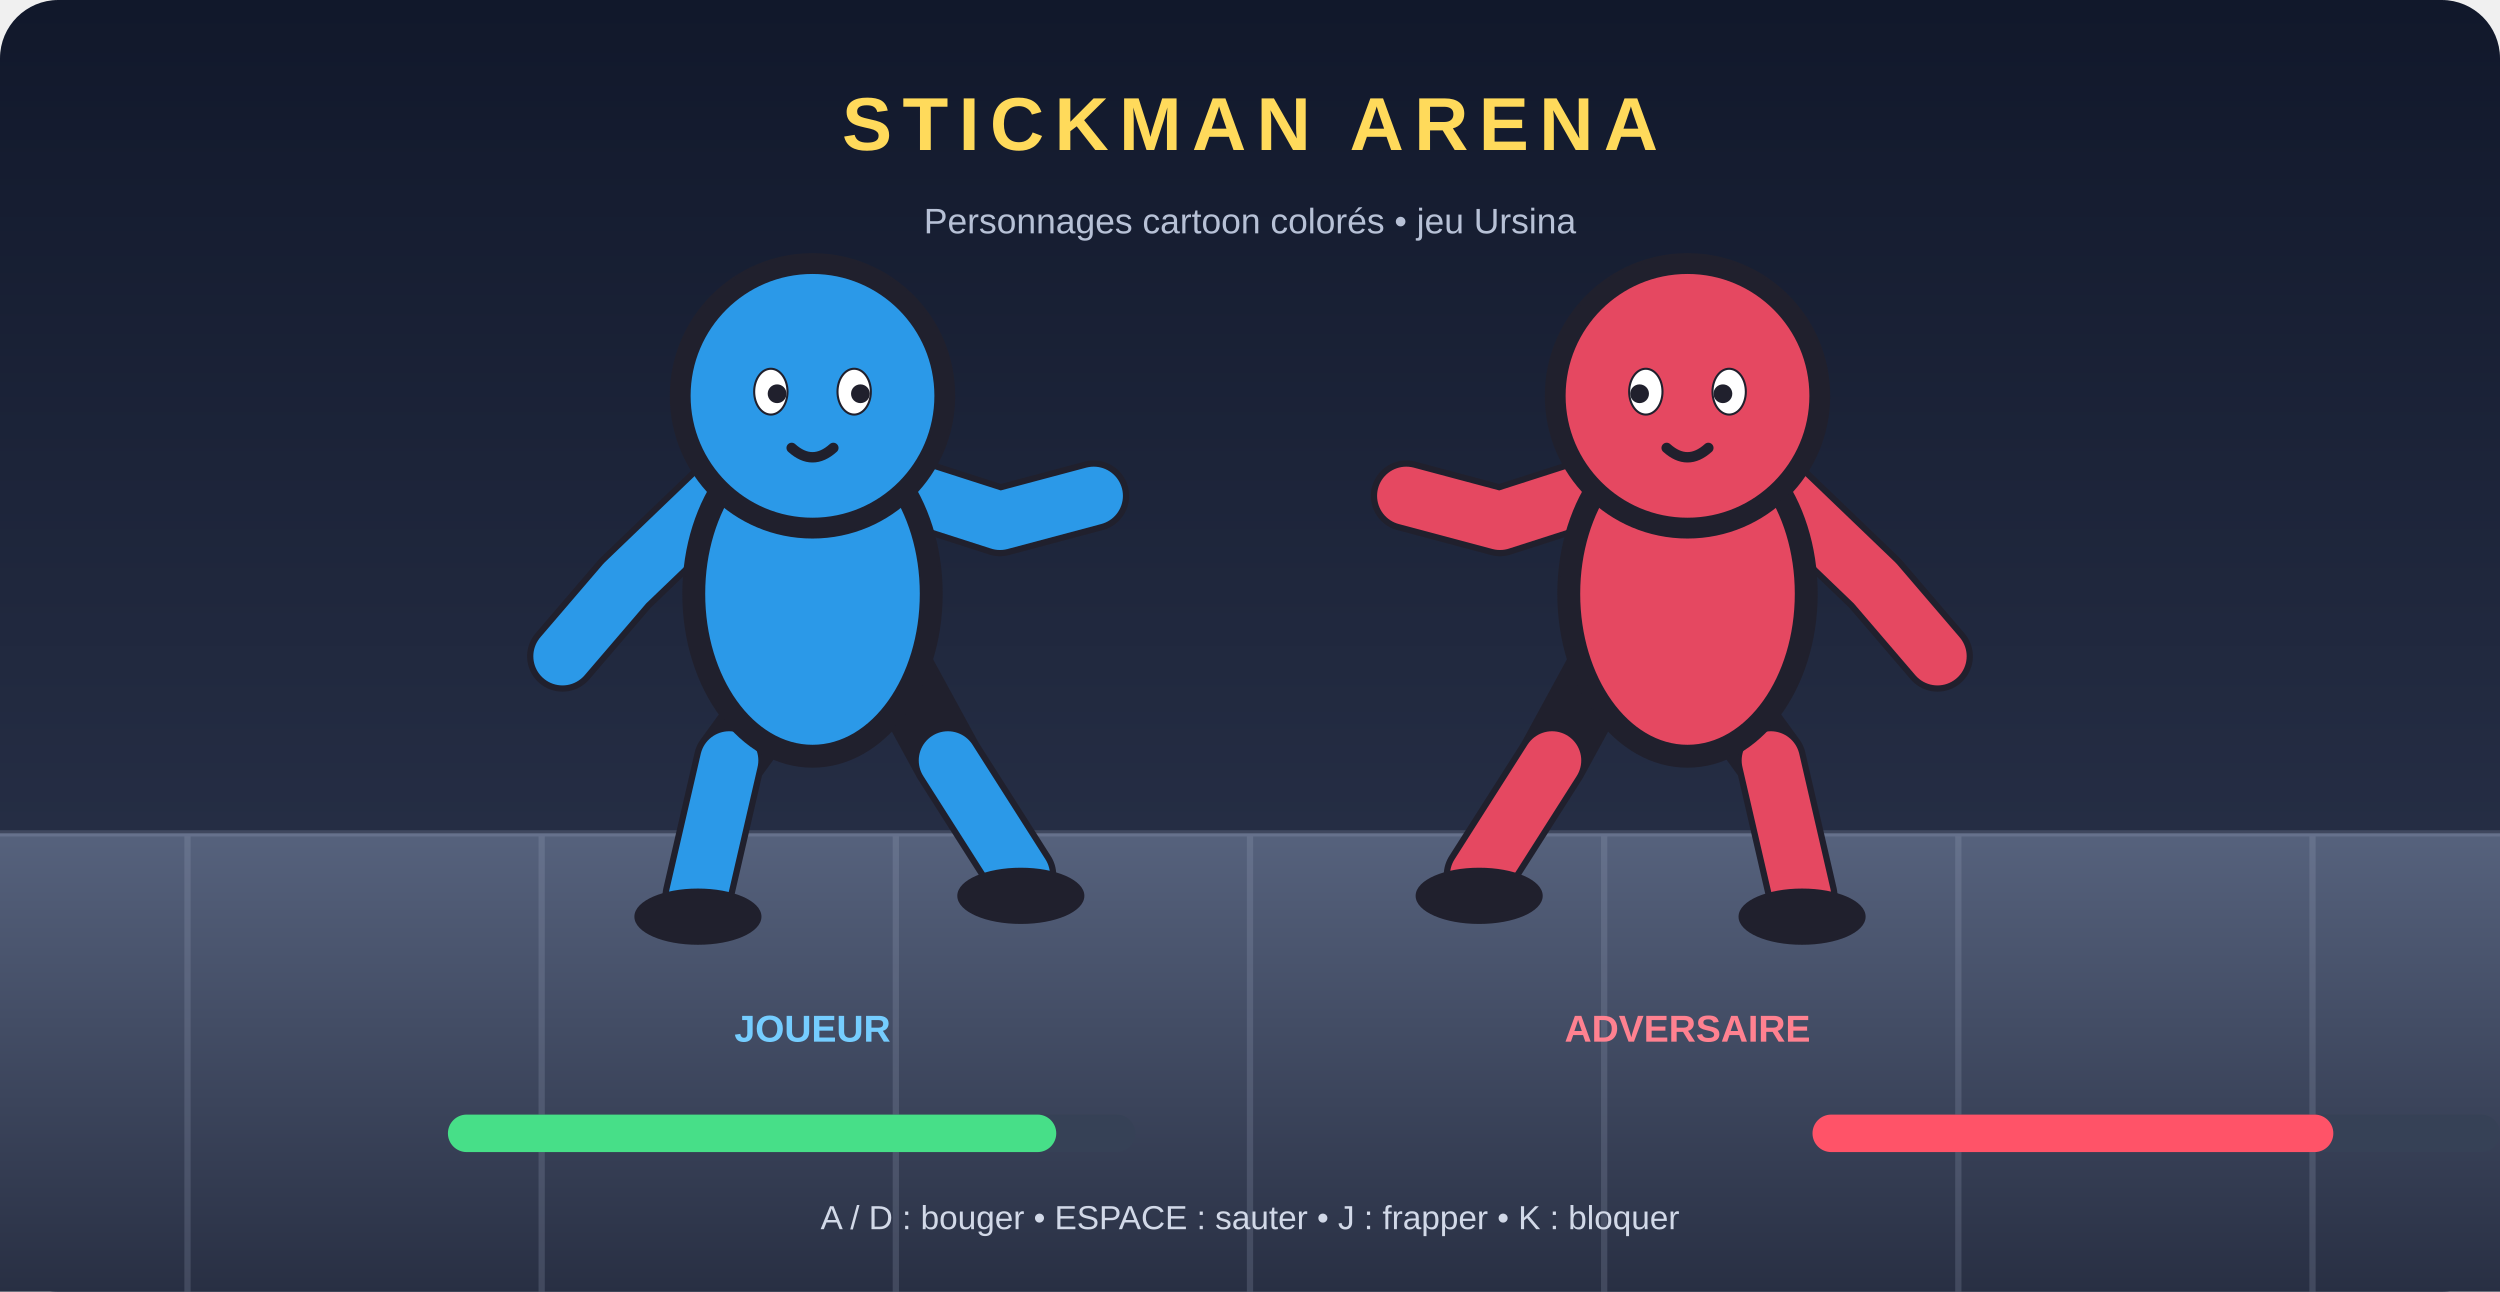
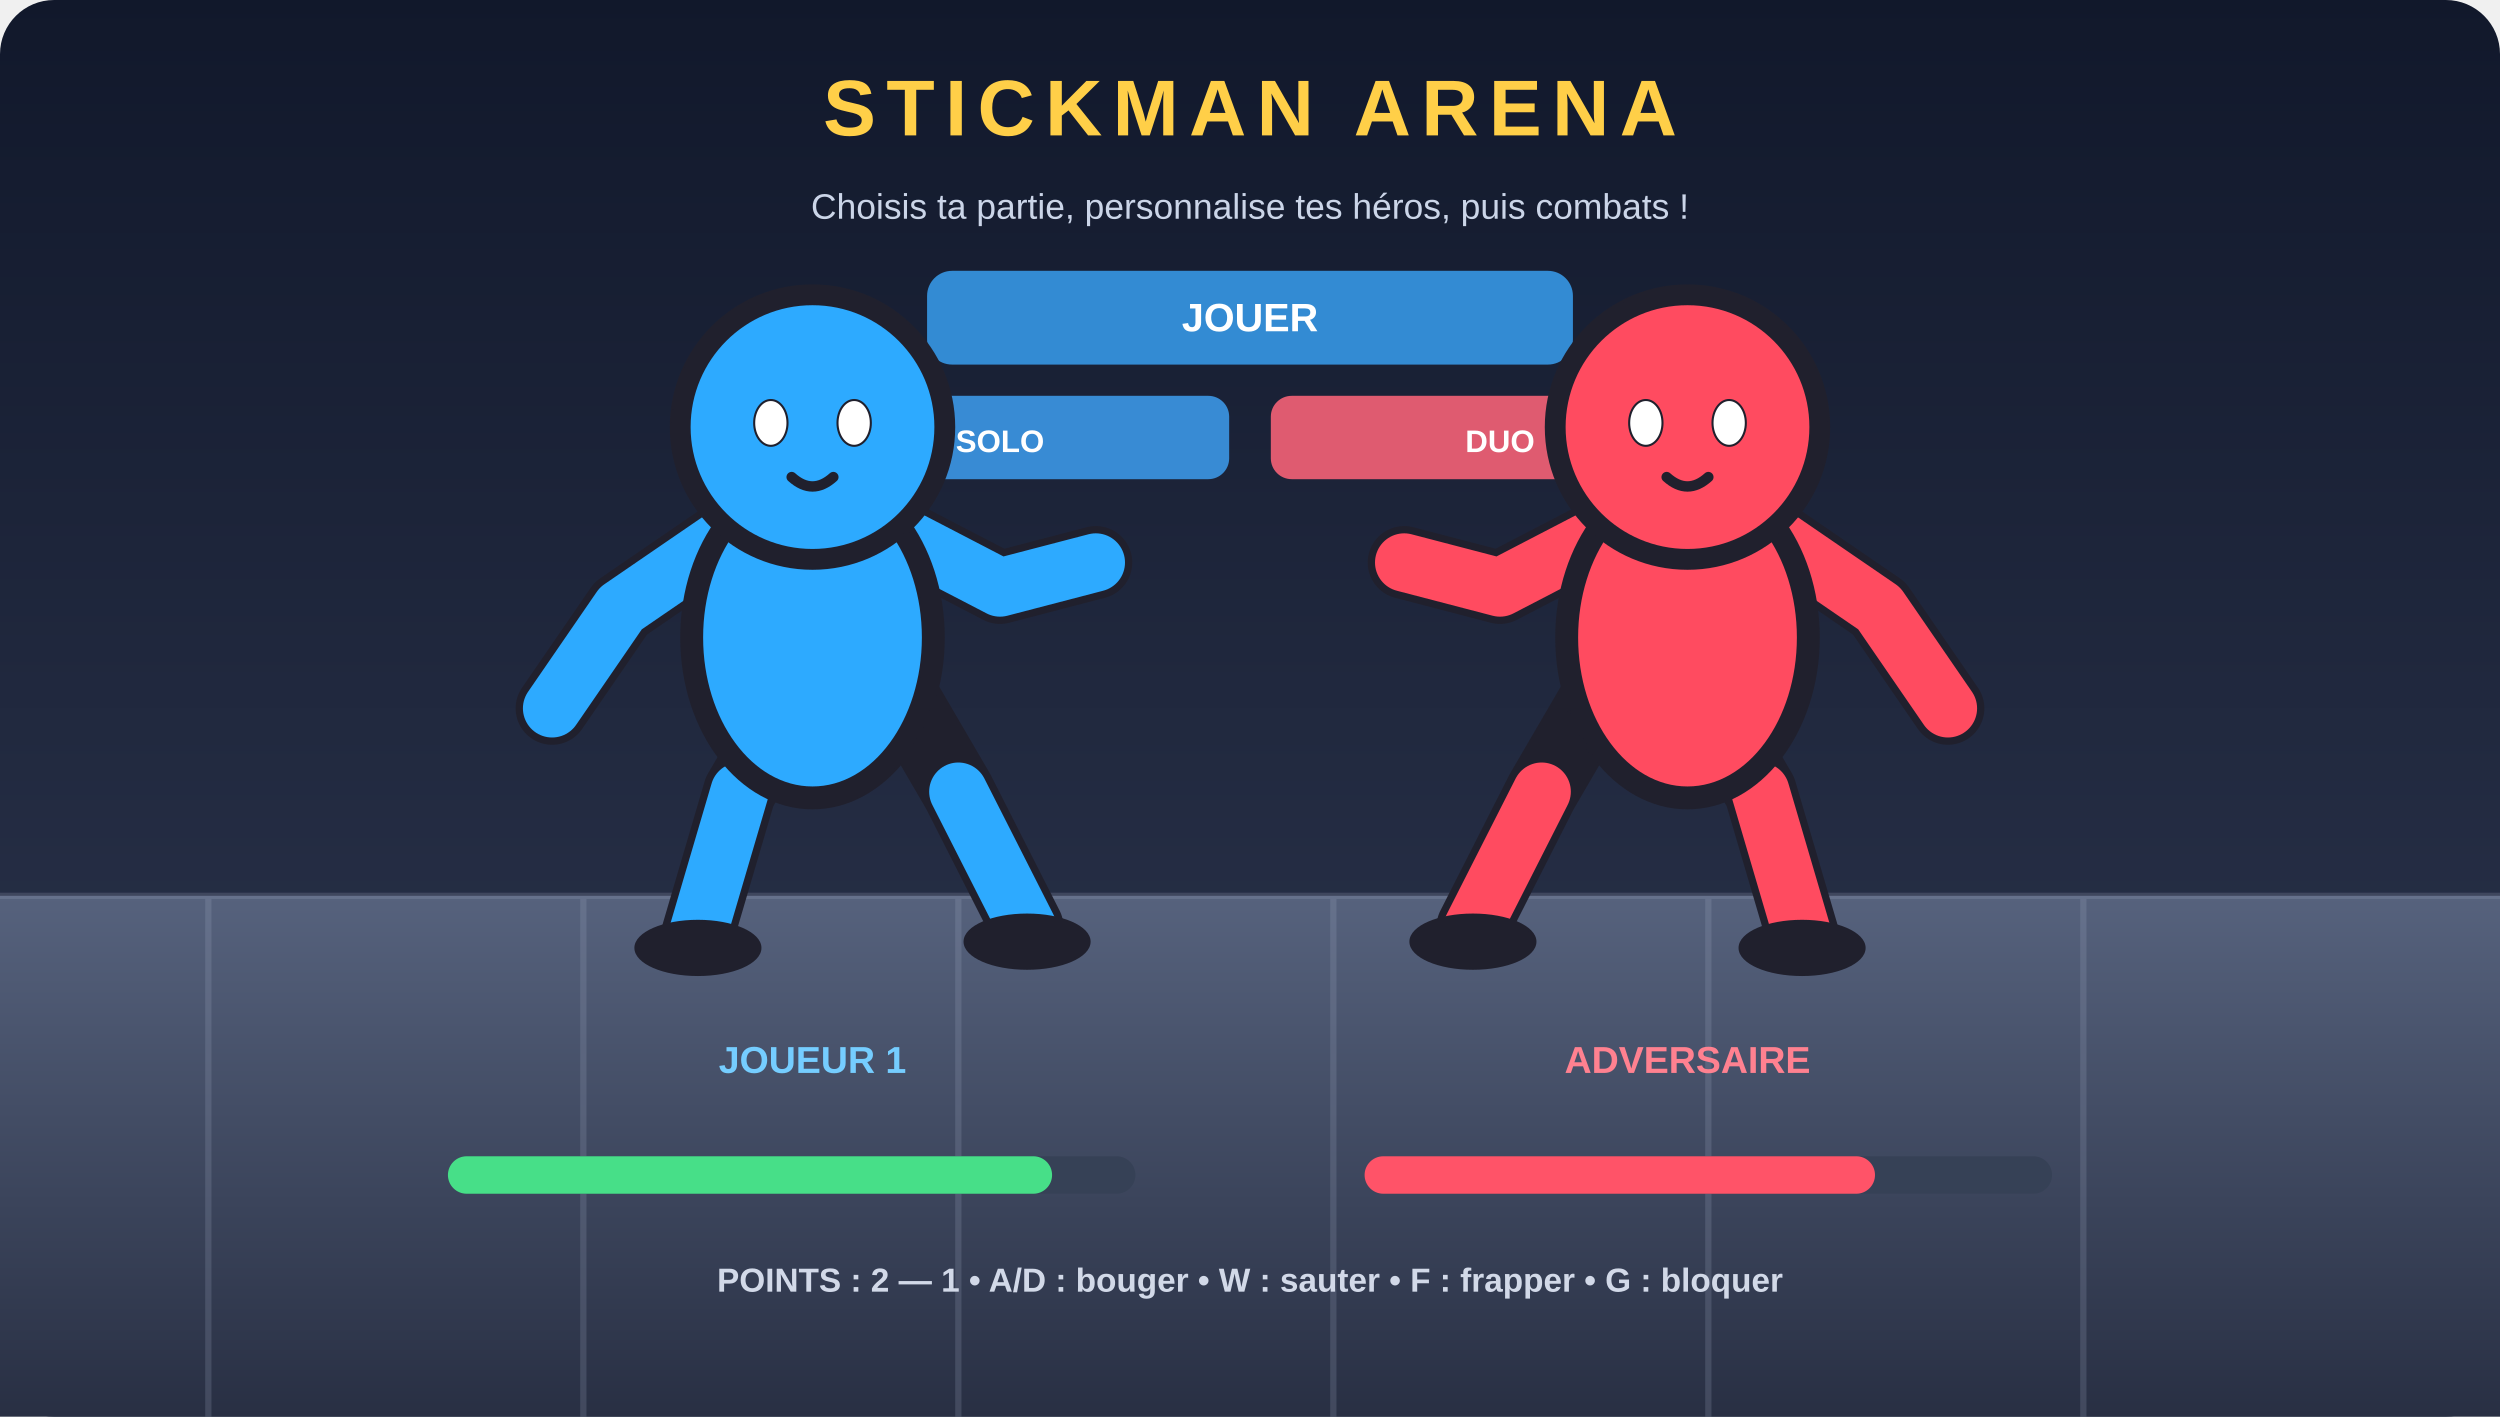
- <svg xmlns="http://www.w3.org/2000/svg" width="1200" height="620" viewBox="0 0 1200 620" role="img" aria-labelledby="title desc">
+ <svg xmlns="http://www.w3.org/2000/svg" width="1200" height="680" viewBox="0 0 1200 680" role="img" aria-labelledby="title desc">
  <defs>
-     <linearGradient id="sky" x2="0" y2="1">
+     <linearGradient id="bg" x2="0" y2="1">
      <stop stop-color="#11182b" />
      <stop offset="1" stop-color="#303952" />
    </linearGradient>
    <linearGradient id="floor" x2="0" y2="1">
      <stop stop-color="#56627d" />
      <stop offset="1" stop-color="#282f43" />
    </linearGradient>
  </defs>
-   <rect width="1200" height="620" rx="28" fill="url(#sky)" />
-   <path d="M0 400h1200v220H0z" fill="url(#floor)" />
-   <path d="M0 400h1200M90 400v220m170-220v220m170-220v220m170-220v220m170-220v220m170-220v220m170-220v220" stroke="#a8b2ca" stroke-opacity=".2" stroke-width="3" />
-   <text x="600" y="72" text-anchor="middle" fill="#ffda5b" font-family="Arial,sans-serif" font-size="36" font-weight="700" letter-spacing="5">STICKMAN ARENA</text>
-   <text x="600" y="112" text-anchor="middle" fill="#b7c1d6" font-family="Arial,sans-serif" font-size="17">Personnages cartoon colorés • jeu Ursina</text>
+   <rect width="1200" height="680" rx="26" fill="url(#bg)" />
+   <path d="M0 430h1200v250H0z" fill="url(#floor)" />
+   <path d="M0 430h1200M100 430v250m180-250v250m180-250v250m180-250v250m180-250v250m180-250v250" stroke="#a8b2ca" stroke-opacity=".2" stroke-width="3" />
+   <text x="600" y="65" text-anchor="middle" fill="#ffcf48" font-family="Arial,sans-serif" font-size="38" font-weight="bold" letter-spacing="5">STICKMAN ARENA</text>
+   <text x="600" y="105" text-anchor="middle" fill="#cbd5e8" font-family="Arial,sans-serif" font-size="17">Choisis ta partie, personnalise tes héros, puis combats !</text>
+   <g font-family="Arial,sans-serif" font-weight="bold" text-anchor="middle">
+     <rect x="445" y="130" width="310" height="45" rx="12" fill="#338bd3" />
+     <text x="600" y="159" fill="white" font-size="19">JOUER</text>
+     <rect x="370" y="190" width="220" height="40" rx="10" fill="#388bd4" />
+     <text x="480" y="217" fill="white" font-size="15">SOLO</text>
+     <rect x="610" y="190" width="220" height="40" rx="10" fill="#df5b70" />
+     <text x="720" y="217" fill="white" font-size="15">DUO</text>
+   </g>
  <g stroke="#20202d" stroke-linecap="round" stroke-linejoin="round">
-     <g stroke-width="28">
-       <path d="M390 310L350 365L335 430M425 310L455 365L490 420" fill="none" stroke="#20202d" stroke-width="34" />
-       <path d="M350 365L335 430M455 365L490 420" fill="none" stroke="#2b99e8" />
-       <path d="M350 232L300 280L270 315M424 232L480 250L525 238" fill="none" stroke="#20202d" stroke-width="34" />
-       <path d="M350 232L300 280L270 315M424 232L480 250L525 238" fill="none" stroke="#2b99e8" />
+     <g stroke-width="28" fill="none">
+       <path d="M390 320L355 380L335 448M425 320L460 380L493 445" stroke-width="35" />
+       <path d="M355 380L335 448M460 380L493 445" stroke="#2daaff" />
+       <path d="M352 255L298 292L265 340M428 255L480 282L526 270" stroke-width="35" />
+       <path d="M352 255L298 292L265 340M428 255L480 282L526 270" stroke="#2daaff" />
    </g>
-     <ellipse cx="390" cy="285" rx="62" ry="83" fill="#20202d" />
-     <ellipse cx="390" cy="285" rx="52" ry="73" fill="#2b99e8" />
-     <circle cx="390" cy="190" r="68" fill="#20202d" />
-     <circle cx="390" cy="190" r="59" fill="#2b99e8" />
-     <ellipse cx="370" cy="188" rx="8" ry="11" fill="white" />
-     <ellipse cx="410" cy="188" rx="8" ry="11" fill="white" />
-     <circle cx="373" cy="189" r="4" fill="#20202d" />
-     <circle cx="413" cy="189" r="4" fill="#20202d" />
-     <path d="M380 215q10 9 20 0" fill="none" stroke="#20202d" stroke-width="5" />
-     <ellipse cx="335" cy="440" rx="30" ry="13" fill="#20202d" />
-     <ellipse cx="490" cy="430" rx="30" ry="13" fill="#20202d" />
+     <ellipse cx="390" cy="306" rx="63" ry="82" fill="#20202d" />
+     <ellipse cx="390" cy="306" rx="53" ry="72" fill="#2daaff" />
+     <circle cx="390" cy="205" r="68" fill="#20202d" />
+     <circle cx="390" cy="205" r="59" fill="#2daaff" />
+     <ellipse cx="370" cy="203" rx="8" ry="11" fill="white" />
+     <ellipse cx="410" cy="203" rx="8" ry="11" fill="white" />
+     <path d="M380 229q10 9 20 0" fill="none" stroke-width="5" />
+     <ellipse cx="335" cy="455" rx="30" ry="13" fill="#20202d" />
+     <ellipse cx="493" cy="452" rx="30" ry="13" fill="#20202d" />
    <g transform="translate(1200 0) scale(-1 1)">
-       <g stroke-width="28">
-         <path d="M390 310L350 365L335 430M425 310L455 365L490 420" fill="none" stroke="#20202d" stroke-width="34" />
-         <path d="M350 365L335 430M455 365L490 420" fill="none" stroke="#e54861" />
-         <path d="M350 232L300 280L270 315M424 232L480 250L525 238" fill="none" stroke="#20202d" stroke-width="34" />
-         <path d="M350 232L300 280L270 315M424 232L480 250L525 238" fill="none" stroke="#e54861" />
+       <g stroke-width="28" fill="none">
+         <path d="M390 320L355 380L335 448M425 320L460 380L493 445" stroke-width="35" />
+         <path d="M355 380L335 448M460 380L493 445" stroke="#ff4b60" />
+         <path d="M352 255L298 292L265 340M428 255L480 282L526 270" stroke-width="35" />
+         <path d="M352 255L298 292L265 340M428 255L480 282L526 270" stroke="#ff4b60" />
      </g>
-       <ellipse cx="390" cy="285" rx="62" ry="83" fill="#20202d" />
-       <ellipse cx="390" cy="285" rx="52" ry="73" fill="#e54861" />
-       <circle cx="390" cy="190" r="68" fill="#20202d" />
-       <circle cx="390" cy="190" r="59" fill="#e54861" />
-       <ellipse cx="370" cy="188" rx="8" ry="11" fill="white" />
-       <ellipse cx="410" cy="188" rx="8" ry="11" fill="white" />
-       <circle cx="373" cy="189" r="4" fill="#20202d" />
-       <circle cx="413" cy="189" r="4" fill="#20202d" />
-       <path d="M380 215q10 9 20 0" fill="none" stroke="#20202d" stroke-width="5" />
-       <ellipse cx="335" cy="440" rx="30" ry="13" fill="#20202d" />
-       <ellipse cx="490" cy="430" rx="30" ry="13" fill="#20202d" />
+       <ellipse cx="390" cy="306" rx="63" ry="82" fill="#20202d" />
+       <ellipse cx="390" cy="306" rx="53" ry="72" fill="#ff4b60" />
+       <circle cx="390" cy="205" r="68" fill="#20202d" />
+       <circle cx="390" cy="205" r="59" fill="#ff4b60" />
+       <ellipse cx="370" cy="203" rx="8" ry="11" fill="white" />
+       <ellipse cx="410" cy="203" rx="8" ry="11" fill="white" />
+       <path d="M380 229q10 9 20 0" fill="none" stroke-width="5" />
+       <ellipse cx="335" cy="455" rx="30" ry="13" fill="#20202d" />
+       <ellipse cx="493" cy="452" rx="30" ry="13" fill="#20202d" />
    </g>
  </g>
-   <text x="390" y="500" text-anchor="middle" fill="#75cdff" font-family="Arial,sans-serif" font-weight="700" font-size="18">JOUEUR</text>
-   <text x="810" y="500" text-anchor="middle" fill="#ff8190" font-family="Arial,sans-serif" font-weight="700" font-size="18">ADVERSAIRE</text>
-   <g transform="translate(215 535)">
-     <rect width="330" height="18" rx="9" fill="#364156" />
-     <rect width="292" height="18" rx="9" fill="#47df88" />
-     <rect x="655" width="330" height="18" rx="9" fill="#364156" />
-     <rect x="655" width="250" height="18" rx="9" fill="#ff5368" />
+   <g font-family="Arial,sans-serif" font-weight="bold" text-anchor="middle">
+     <text x="390" y="515" fill="#75cdff" font-size="18">JOUEUR 1</text>
+     <text x="810" y="515" fill="#ff8190" font-size="18">ADVERSAIRE</text>
+     <rect x="215" y="555" width="330" height="18" rx="9" fill="#364156" />
+     <rect x="215" y="555" width="290" height="18" rx="9" fill="#47df88" />
+     <rect x="655" y="555" width="330" height="18" rx="9" fill="#364156" />
+     <rect x="655" y="555" width="245" height="18" rx="9" fill="#ff5368" />
+     <text x="600" y="620" fill="#d2d9e8" font-size="16">POINTS : 2 — 1 • A/D : bouger • W : sauter • F : frapper • G : bloquer</text>
  </g>
-   <text x="600" y="590" text-anchor="middle" fill="#d2d9e8" font-family="Arial,sans-serif" font-size="16">A / D : bouger   •   ESPACE : sauter   •   J : frapper   •   K : bloquer</text>
</svg>
